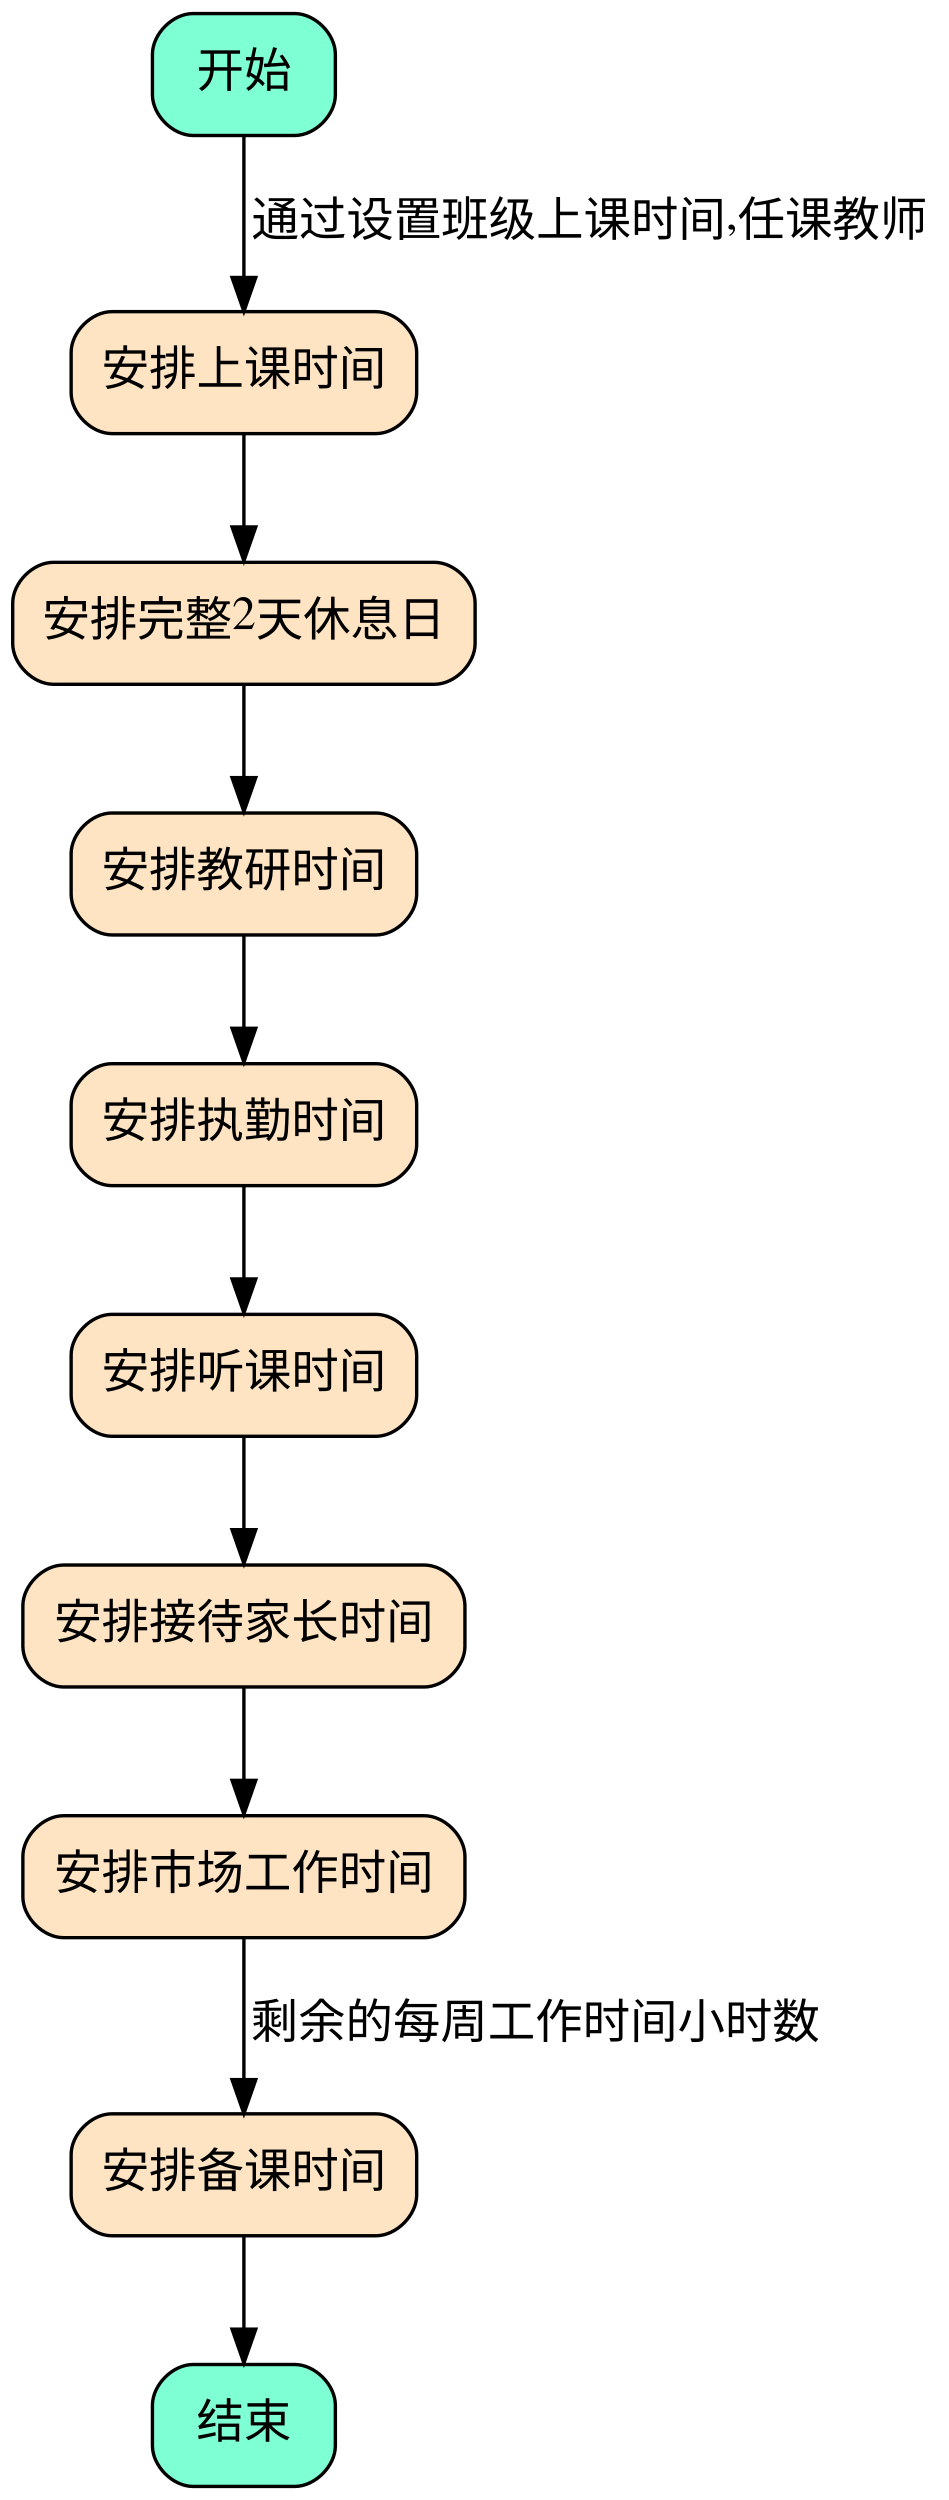
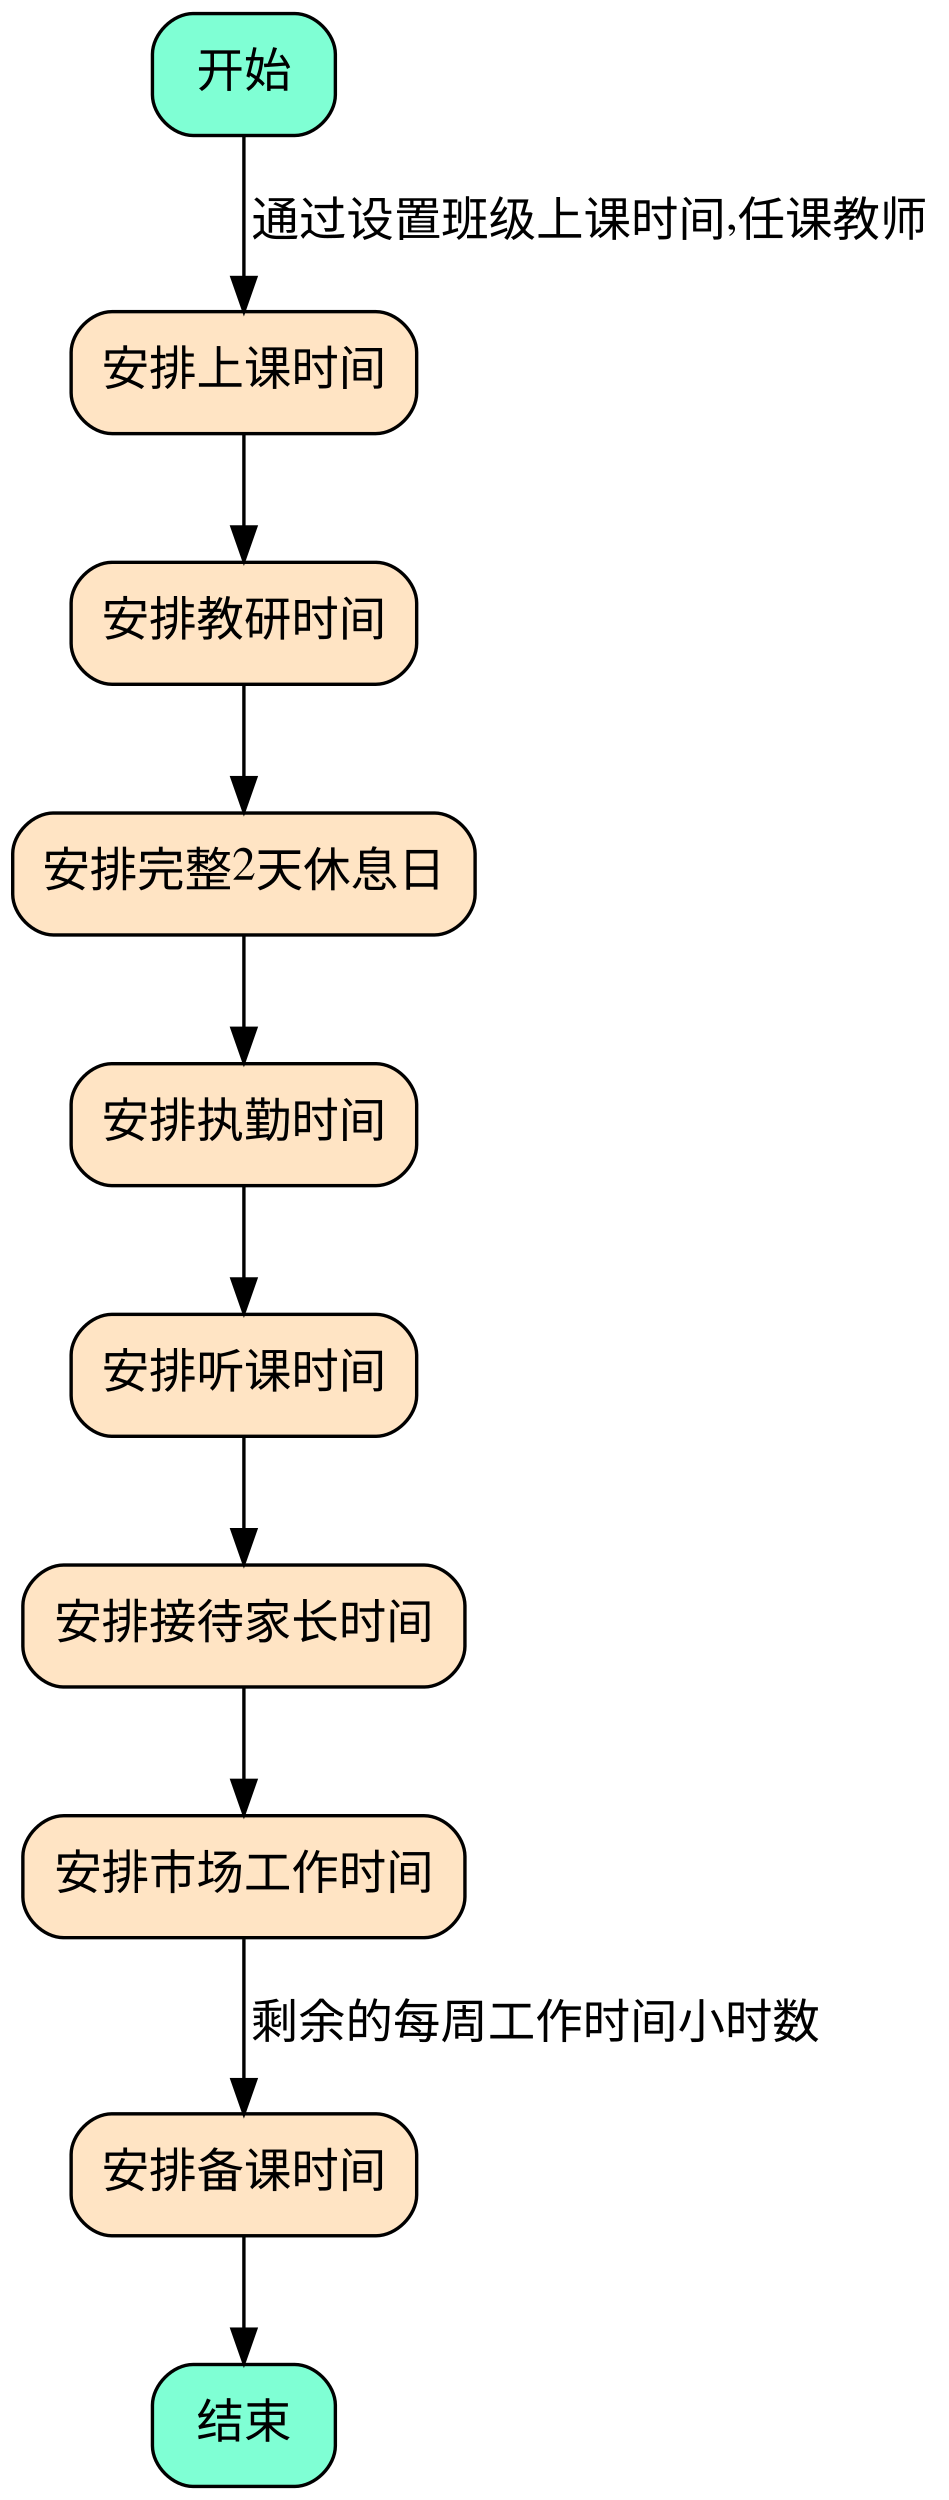
<svg xmlns="http://www.w3.org/2000/svg" width="280pt" height="738pt" viewBox="0.00 0.00 280.00 738.00">
  <g id="graph0" class="graph" transform="scale(1 1) rotate(0) translate(4 734)">
    <polygon fill="white" stroke="white" points="-4,5 -4,-734 277,-734 277,5 -4,5" />
    <g id="node1" class="node">
      <path fill="aquamarine" stroke="black" d="M83,-730C83,-730 53,-730 53,-730 47,-730 41,-724 41,-718 41,-718 41,-706 41,-706 41,-700 47,-694 53,-694 53,-694 83,-694 83,-694 89,-694 95,-700 95,-706 95,-706 95,-718 95,-718 95,-724 89,-730 83,-730" />
      <text text-anchor="middle" x="68" y="-708.3" font-family="Times,serif" font-size="14.00">开始</text>
    </g>
    <g id="node3" class="node">
      <path fill="bisque" stroke="black" d="M107,-642C107,-642 29,-642 29,-642 23,-642 17,-636 17,-630 17,-630 17,-618 17,-618 17,-612 23,-606 29,-606 29,-606 107,-606 107,-606 113,-606 119,-612 119,-618 119,-618 119,-630 119,-630 119,-636 113,-642 107,-642" />
      <text text-anchor="middle" x="68" y="-620.3" font-family="Times,serif" font-size="14.00">安排上课时间</text>
    </g>
    <g id="edge1" class="edge">
      <path fill="none" stroke="black" d="M68,-693.597C68,-681.746 68,-665.817 68,-652.292" />
      <polygon fill="black" stroke="black" points="71.5,-652.084 68,-642.084 64.5,-652.084 71.5,-652.084" />
      <text text-anchor="middle" x="170" y="-664.3" font-family="Times,serif" font-size="14.00">通过设置班级上课时间,任课教师</text>
    </g>
    <g id="node2" class="node">
      <path fill="aquamarine" stroke="black" d="M83,-36C83,-36 53,-36 53,-36 47,-36 41,-30 41,-24 41,-24 41,-12 41,-12 41,-6 47,-0 53,-0 53,-0 83,-0 83,-0 89,-0 95,-6 95,-12 95,-12 95,-24 95,-24 95,-30 89,-36 83,-36" />
      <text text-anchor="middle" x="68" y="-14.3" font-family="Times,serif" font-size="14.00">结束</text>
    </g>
    <g id="node4" class="node">
-       <path fill="bisque" stroke="black" d="M124.25,-568C124.25,-568 11.75,-568 11.75,-568 5.75,-568 -0.25,-562 -0.25,-556 -0.25,-556 -0.25,-544 -0.25,-544 -0.25,-538 5.75,-532 11.75,-532 11.75,-532 124.25,-532 124.25,-532 130.25,-532 136.25,-538 136.25,-544 136.25,-544 136.25,-556 136.25,-556 136.25,-562 130.25,-568 124.25,-568" />
-       <text text-anchor="middle" x="68" y="-546.3" font-family="Times,serif" font-size="14.00">安排完整2天休息日</text>
+       <path fill="bisque" stroke="black" d="M107,-568C107,-568 29,-568 29,-568 23,-568 17,-562 17,-556 17,-556 17,-544 17,-544 17,-538 23,-532 29,-532 29,-532 107,-532 107,-532 113,-532 119,-538 119,-544 119,-544 119,-556 119,-556 119,-562 113,-568 107,-568" />
+       <text text-anchor="middle" x="68" y="-546.3" font-family="Times,serif" font-size="14.00">安排教研时间</text>
    </g>
    <g id="edge2" class="edge">
      <path fill="none" stroke="black" d="M68,-605.937C68,-597.807 68,-587.876 68,-578.705" />
      <polygon fill="black" stroke="black" points="71.5,-578.441 68,-568.441 64.5,-578.441 71.5,-578.441" />
    </g>
    <g id="node5" class="node">
-       <path fill="bisque" stroke="black" d="M107,-494C107,-494 29,-494 29,-494 23,-494 17,-488 17,-482 17,-482 17,-470 17,-470 17,-464 23,-458 29,-458 29,-458 107,-458 107,-458 113,-458 119,-464 119,-470 119,-470 119,-482 119,-482 119,-488 113,-494 107,-494" />
-       <text text-anchor="middle" x="68" y="-472.3" font-family="Times,serif" font-size="14.00">安排教研时间</text>
+       <path fill="bisque" stroke="black" d="M124.25,-494C124.25,-494 11.75,-494 11.75,-494 5.75,-494 -0.25,-488 -0.25,-482 -0.25,-482 -0.25,-470 -0.25,-470 -0.25,-464 5.75,-458 11.75,-458 11.75,-458 124.25,-458 124.25,-458 130.25,-458 136.25,-464 136.25,-470 136.25,-470 136.25,-482 136.25,-482 136.25,-488 130.25,-494 124.25,-494" />
+       <text text-anchor="middle" x="68" y="-472.3" font-family="Times,serif" font-size="14.00">安排完整2天休息日</text>
    </g>
    <g id="edge3" class="edge">
      <path fill="none" stroke="black" d="M68,-531.937C68,-523.807 68,-513.876 68,-504.705" />
      <polygon fill="black" stroke="black" points="71.5,-504.441 68,-494.441 64.5,-504.441 71.5,-504.441" />
    </g>
    <g id="node6" class="node">
      <path fill="bisque" stroke="black" d="M107,-420C107,-420 29,-420 29,-420 23,-420 17,-414 17,-408 17,-408 17,-396 17,-396 17,-390 23,-384 29,-384 29,-384 107,-384 107,-384 113,-384 119,-390 119,-396 119,-396 119,-408 119,-408 119,-414 113,-420 107,-420" />
      <text text-anchor="middle" x="68" y="-398.3" font-family="Times,serif" font-size="14.00">安排执勤时间</text>
    </g>
    <g id="edge4" class="edge">
      <path fill="none" stroke="black" d="M68,-457.937C68,-449.807 68,-439.876 68,-430.705" />
      <polygon fill="black" stroke="black" points="71.5,-430.441 68,-420.441 64.5,-430.441 71.5,-430.441" />
    </g>
    <g id="node7" class="node">
      <path fill="bisque" stroke="black" d="M107,-346C107,-346 29,-346 29,-346 23,-346 17,-340 17,-334 17,-334 17,-322 17,-322 17,-316 23,-310 29,-310 29,-310 107,-310 107,-310 113,-310 119,-316 119,-322 119,-322 119,-334 119,-334 119,-340 113,-346 107,-346" />
      <text text-anchor="middle" x="68" y="-324.3" font-family="Times,serif" font-size="14.00">安排听课时间</text>
    </g>
    <g id="edge5" class="edge">
      <path fill="none" stroke="black" d="M68,-383.937C68,-375.807 68,-365.876 68,-356.705" />
      <polygon fill="black" stroke="black" points="71.5,-356.441 68,-346.441 64.5,-356.441 71.5,-356.441" />
    </g>
    <g id="node8" class="node">
      <path fill="bisque" stroke="black" d="M121.25,-272C121.25,-272 14.75,-272 14.75,-272 8.75,-272 2.75,-266 2.75,-260 2.75,-260 2.75,-248 2.75,-248 2.75,-242 8.75,-236 14.75,-236 14.75,-236 121.25,-236 121.25,-236 127.25,-236 133.25,-242 133.25,-248 133.25,-248 133.25,-260 133.25,-260 133.25,-266 127.25,-272 121.25,-272" />
      <text text-anchor="middle" x="68" y="-250.3" font-family="Times,serif" font-size="14.00">安排接待家长时间</text>
    </g>
    <g id="edge6" class="edge">
      <path fill="none" stroke="black" d="M68,-309.937C68,-301.807 68,-291.876 68,-282.705" />
      <polygon fill="black" stroke="black" points="71.5,-282.441 68,-272.441 64.5,-282.441 71.5,-282.441" />
    </g>
    <g id="node9" class="node">
      <path fill="bisque" stroke="black" d="M121.25,-198C121.25,-198 14.75,-198 14.75,-198 8.75,-198 2.75,-192 2.75,-186 2.75,-186 2.75,-174 2.75,-174 2.75,-168 8.75,-162 14.75,-162 14.75,-162 121.25,-162 121.25,-162 127.25,-162 133.25,-168 133.25,-174 133.25,-174 133.25,-186 133.25,-186 133.25,-192 127.25,-198 121.25,-198" />
      <text text-anchor="middle" x="68" y="-176.3" font-family="Times,serif" font-size="14.00">安排市场工作时间</text>
    </g>
    <g id="edge7" class="edge">
      <path fill="none" stroke="black" d="M68,-235.937C68,-227.807 68,-217.876 68,-208.705" />
      <polygon fill="black" stroke="black" points="71.5,-208.441 68,-198.441 64.5,-208.441 71.5,-208.441" />
    </g>
    <g id="node10" class="node">
      <path fill="bisque" stroke="black" d="M107,-110C107,-110 29,-110 29,-110 23,-110 17,-104 17,-98 17,-98 17,-86 17,-86 17,-80 23,-74 29,-74 29,-74 107,-74 107,-74 113,-74 119,-80 119,-86 119,-86 119,-98 119,-98 119,-104 113,-110 107,-110" />
      <text text-anchor="middle" x="68" y="-88.3" font-family="Times,serif" font-size="14.00">安排备课时间</text>
    </g>
    <g id="edge8" class="edge">
      <path fill="none" stroke="black" d="M68,-161.597C68,-149.746 68,-133.817 68,-120.292" />
      <polygon fill="black" stroke="black" points="71.5,-120.084 68,-110.084 64.5,-120.084 71.5,-120.084" />
      <text text-anchor="middle" x="154" y="-132.3" font-family="Times,serif" font-size="14.00">剩余的每周工作时间小时数</text>
    </g>
    <g id="edge9" class="edge">
      <path fill="none" stroke="black" d="M68,-73.937C68,-65.807 68,-55.876 68,-46.705" />
      <polygon fill="black" stroke="black" points="71.5,-46.441 68,-36.441 64.5,-46.441 71.5,-46.441" />
    </g>
  </g>
</svg>
